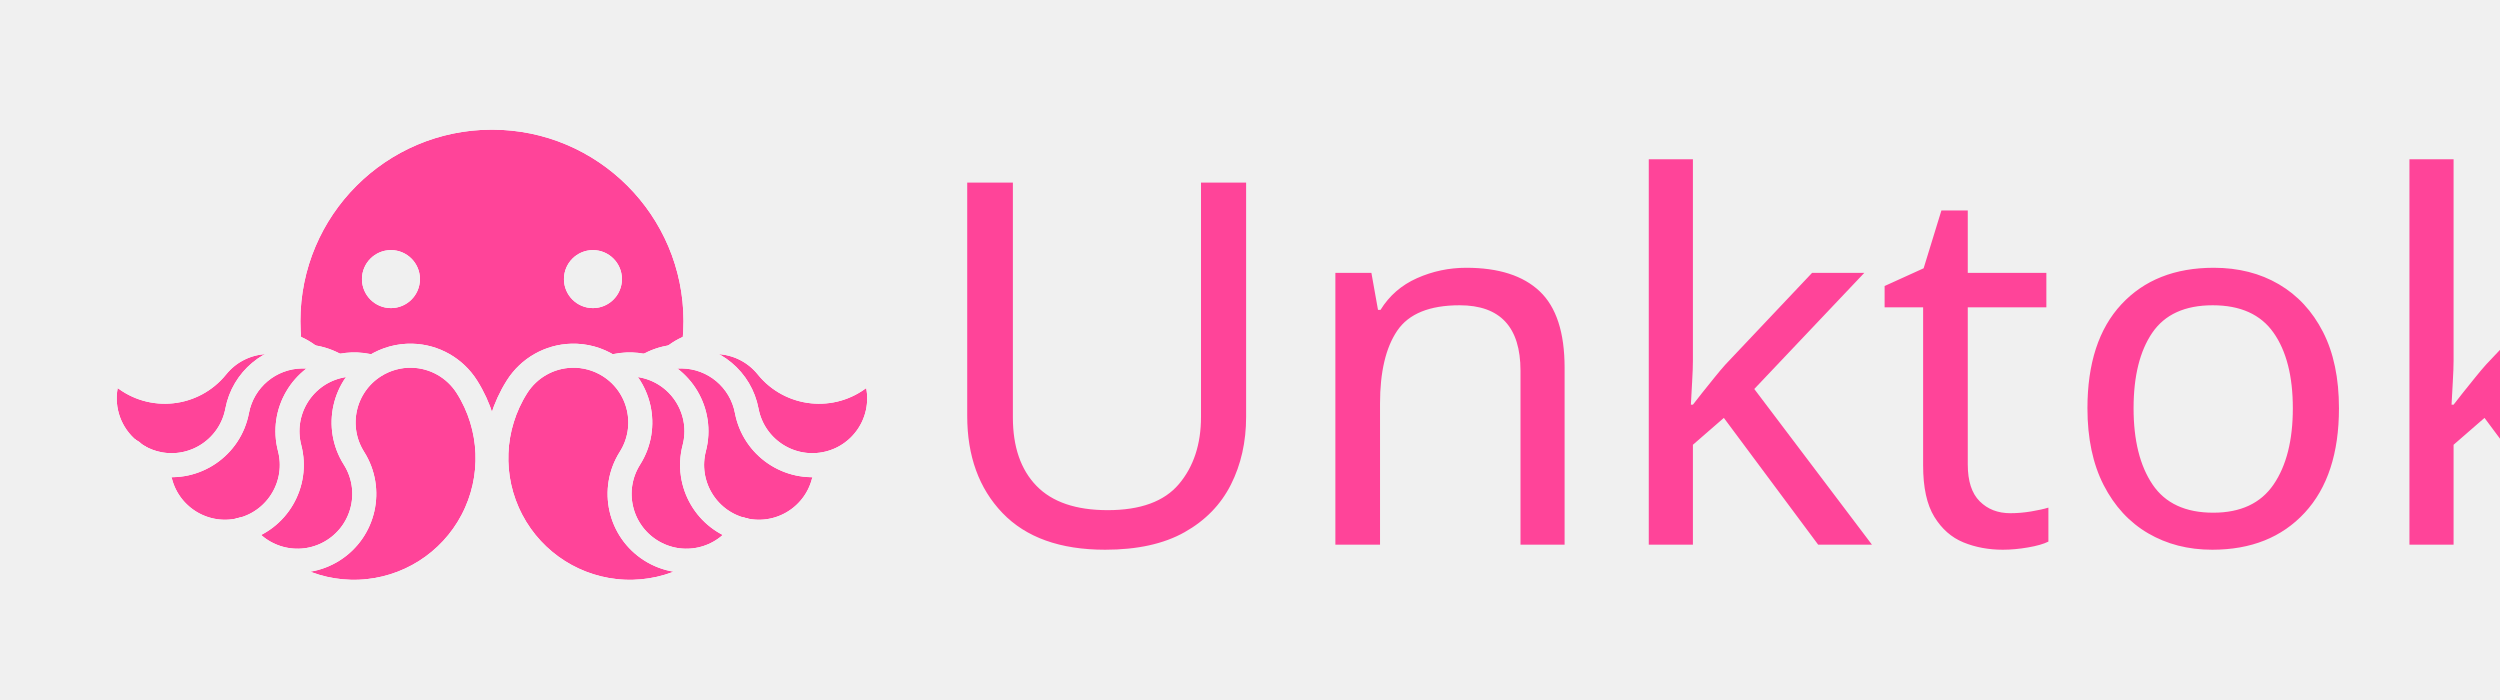
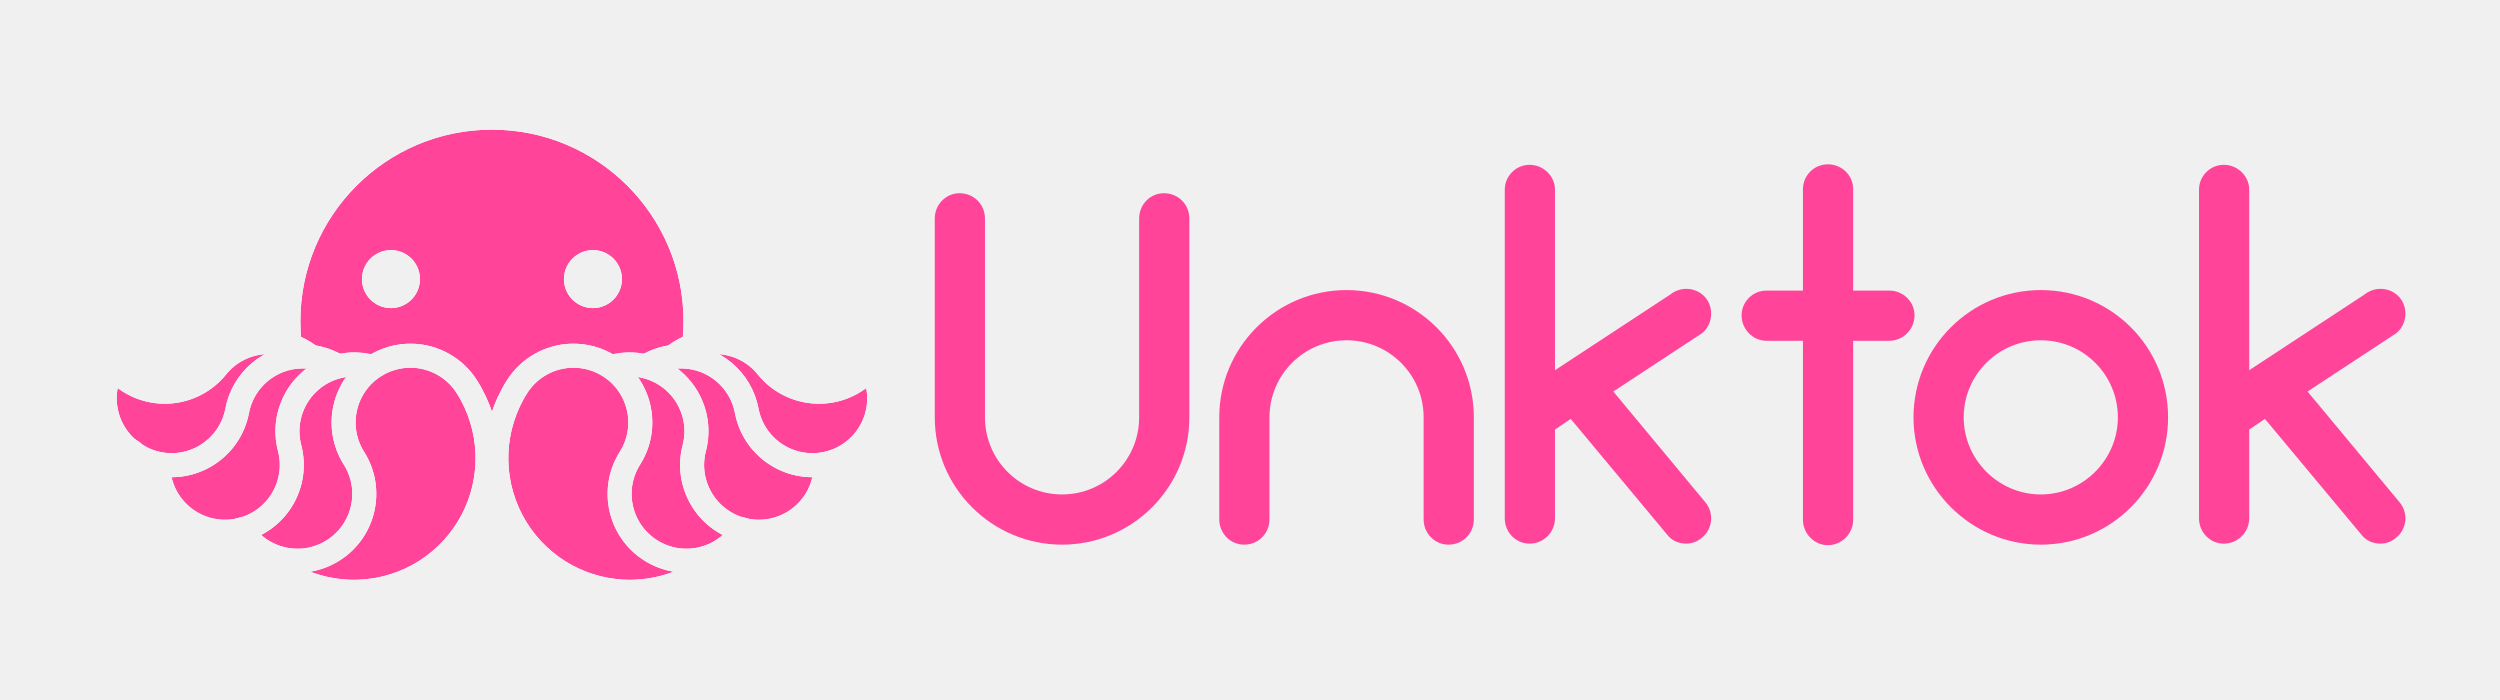
<svg xmlns="http://www.w3.org/2000/svg" id="svg5" version="1.1" viewBox="0 0 1000 280" height="280mm" width="1000mm">
  <defs id="defs2">
    <clipPath clipPathUnits="userSpaceOnUse" id="clipPath43826">
      <rect style="opacity:1;fill:none;fill-opacity:1;fill-rule:evenodd;stroke:#ffffff;stroke-width:0.521;stroke-linejoin:round;stroke-dasharray:none;stroke-opacity:1;stop-color:#000000" id="rect43828" width="42.213" height="25.122" x="113.736" y="241.984" />
    </clipPath>
    <clipPath clipPathUnits="userSpaceOnUse" id="clipPath43826-1">
      <rect style="opacity:1;fill:none;fill-opacity:1;fill-rule:evenodd;stroke:#ffffff;stroke-width:0.521;stroke-linejoin:round;stroke-dasharray:none;stroke-opacity:1;stop-color:#000000" id="rect43828-9" width="42.213" height="25.122" x="113.736" y="241.984" />
    </clipPath>
    <mask maskUnits="userSpaceOnUse" id="mask28865">
      <g id="g28893" transform="matrix(1.116653,0,0,1.116653,-22.11703,-26.45376)">
        <g id="g28875" transform="matrix(4.475212,0,0,4.475212,-445.0761,-1040.178)" clip-path="url(#clipPath43826-1)" style="fill:#ff4499;fill-opacity:1;stroke:#000000;stroke-width:1.601;stroke-dasharray:none;stroke-opacity:1">
          <circle style="opacity:1;fill:#ffffff;fill-opacity:1;fill-rule:evenodd;stroke:#000000;stroke-width:1.601;stroke-dasharray:none;stroke-opacity:1;stop-color:#000000" id="circle28867" cy="259.537" cx="132.118" r="13.572" />
          <g id="g28873" transform="translate(0.3176193)" style="fill:#000000;fill-opacity:1;stroke:#000000;stroke-opacity:1">
            <circle style="fill:#000000;fill-opacity:1;fill-rule:evenodd;stroke:#000000;stroke-width:0;stroke-dasharray:none;stroke-opacity:1;stop-color:#000000" id="circle28869" cy="256.73" cx="125.067" r="1.933" />
            <circle style="fill:#000000;fill-opacity:1;fill-rule:evenodd;stroke:#000000;stroke-width:0;stroke-dasharray:none;stroke-opacity:1;stop-color:#000000" id="circle28871" cy="256.73" cx="138.534" r="1.933" />
          </g>
        </g>
        <path id="path28877" style="fill:#ffffff;fill-opacity:1;fill-rule:evenodd;stroke:#000000;stroke-width:7.164;stroke-linejoin:round;stroke-dasharray:none;stroke-opacity:1;stop-color:#000000" d="m 33.068,109.891 a 39.868,39.868 0 0 0 -6.175,39.387 39.868,39.868 0 0 0 7.904,12.664 c 0.067,-1.142 0.995,-1.749 3.093,-2.173 0.021,-0.004 0.042,-0.007 0.062,-0.008 0.311,-0.016 0.579,0.313 0.871,0.452 0.749,0.709 1.634,1.273 2.523,1.832 1.106,0.673 2.183,1.379 3.164,2.226 0.843,0.748 1.291,1.721 1.546,2.797 0.241,0.904 0.094,1.76 -0.19,2.627 -0.073,0.222 -0.148,0.405 -0.224,0.557 a 39.868,39.868 0 0 0 12.272,4.068 39.868,39.868 0 0 0 37.198,-14.345 19.934,19.934 0 0 0 -2.99,-28.032 19.934,19.934 0 0 0 -28.031,2.99 19.934,19.934 0 0 1 -28.032,2.99 19.934,19.934 0 0 1 -2.99,-28.031 z m -7.524,22.821 c 0.352,0.004 0.941,0.13 1.917,0.251 1.913,-0.236 2.335,-0.495 2.412,0.192 3.13e-4,2e-5 6.11e-4,-1e-5 8.95e-4,0 v 0.008 c 0.034,0.318 -0.002,0.834 0,1.642 v 0.184 3.394 c 0,4.778 -4.826,4.778 -4.826,0 v -3.394 -0.184 c 0.002,-0.812 -0.035,-1.329 0,-1.646 v -0.004 h 4.63e-4 c 0.038,-0.336 0.158,-0.446 0.495,-0.442 z m 16.426,33.991 c -0.033,5.3e-4 -0.066,0.008 -0.098,0.023 0.031,0.057 0.062,0.114 0.093,0.17 0.415,0.66 0.826,1.332 1.264,1.985 a 39.868,39.868 0 0 0 0.346,0.207 c -0.595,-1.128 -1.159,-2.393 -1.606,-2.386 z" />
        <path id="path28879" style="fill:#ffffff;fill-opacity:1;fill-rule:evenodd;stroke:#000000;stroke-width:7.164;stroke-linejoin:round;stroke-dasharray:none;stroke-opacity:1;stop-color:#000000" d="m 89.564,131.816 a 19.934,19.934 0 0 0 -19.402,16.224 19.934,19.934 0 0 1 -23.295,15.877 19.934,19.934 0 0 1 -6.354,-2.406 c 0.275,0.181 0.554,0.358 0.834,0.535 1.106,0.673 2.183,1.379 3.164,2.226 0.843,0.748 1.291,1.721 1.546,2.797 0.241,0.904 0.094,1.76 -0.19,2.627 -1.259,3.836 -2.974,-3.452 -3.994,-2.968 0.031,0.057 0.062,0.114 0.093,0.17 1.069,1.701 2.111,3.487 3.664,4.8 3.649,3.083 0.528,6.725 -3.141,3.664 -1.938,-1.617 -3.279,-3.782 -4.608,-5.894 -1.055,-1.83 -1.929,-3.762 -2.715,-5.721 -0.887,-2.389 -0.28,-3.37 2.724,-3.977 0.021,-0.004 0.042,-0.007 0.062,-0.008 0.005,-2.4e-4 0.009,8e-5 0.014,0 a 19.934,19.934 0 0 1 -6.976,-19.14 39.868,39.868 0 0 0 13.161,37.633 39.868,39.868 0 0 0 19.012,9.012 c 0.093,-1.239 1.107,-2.219 2.452,-2.231 0.35,-0.003 0.723,0.06 1.108,0.201 0.314,0.03 0.753,0.141 1.104,0.23 0.839,0.241 1.626,0.611 2.409,0.99 0.652,0.355 1.181,0.844 1.639,1.399 a 39.868,39.868 0 0 0 11.447,-2.182 39.868,39.868 0 0 0 26.011,-30.214 19.934,19.934 0 0 0 -15.877,-23.295 19.934,19.934 0 0 0 -3.892,-0.347 z m -48.186,36.178 c -1.3e-4,0.002 -3.37e-4,0.004 -4.62e-4,0.006 0.005,0.01 0.005,0.005 4.62e-4,-0.006 z" />
        <path id="path28881" style="fill:#ffffff;fill-opacity:1;fill-rule:evenodd;stroke:#000000;stroke-width:7.164;stroke-linejoin:round;stroke-dasharray:none;stroke-opacity:1;stop-color:#000000" d="m 105.893,134.219 a 19.934,19.934 0 0 0 -5.816,0.629 A 19.934,19.934 0 0 0 85.814,159.164 19.934,19.934 0 0 1 71.551,183.481 19.934,19.934 0 0 1 47.234,169.218 39.868,39.868 0 0 0 70.152,195.821 c -0.158,-0.328 -0.295,-0.702 -0.402,-1.125 -0.014,-0.057 -0.029,-0.114 -0.043,-0.17 -0.031,0.002 -0.062,0.003 -0.093,0.005 -2.954,0.215 -4.078,-1.592 -3.369,-3.058 -0.172,-0.119 -0.343,-0.239 -0.512,-0.362 -0.827,-0.64 -1.601,-1.379 -2.186,-2.25 -1.063,-1.876 0.176,-3.809 2.068,-3.825 0.35,-0.003 0.723,0.06 1.108,0.201 0.314,0.03 0.753,0.141 1.104,0.23 0.839,0.241 1.626,0.611 2.409,0.99 1.226,0.668 2.018,1.805 2.717,2.976 0.098,0.177 0.191,0.356 0.28,0.538 0.147,0.069 0.25,0.118 0.354,0.168 0.173,0.038 0.347,0.077 0.52,0.117 1.093,0.299 2.22,0.468 3.285,0.862 -0.115,1.522 0.104,3.107 -0.346,4.565 -0.11,0.357 -0.736,0.158 -1.11,0.15 -0.461,-0.01 -0.925,-0.081 -1.384,-0.193 -0.121,0.659 -0.406,1.167 -0.783,1.505 a 39.868,39.868 0 0 0 1.461,0.458 39.868,39.868 0 0 0 38.58,-10.053 39.868,39.868 0 0 0 10.583,-38.438 19.934,19.934 0 0 0 -18.501,-14.892 z" />
        <path id="path28883" style="fill:#ffffff;fill-opacity:1;fill-rule:evenodd;stroke:#000000;stroke-width:7.164;stroke-linejoin:round;stroke-dasharray:none;stroke-opacity:1;stop-color:#000000" d="m 122.359,131.603 a 19.934,19.934 0 0 0 -11.156,3.078 19.934,19.934 0 0 0 -6.197,27.502 19.934,19.934 0 0 1 -6.197,27.501 19.934,19.934 0 0 1 -27.501,-6.197 39.868,39.868 0 0 0 35.299,18.532 39.868,39.868 0 0 0 33.698,-21.304 39.868,39.868 0 0 0 -1.601,-39.836 19.934,19.934 0 0 0 -16.345,-9.276 z" />
        <path id="path28885" style="fill:#ffffff;fill-opacity:1;fill-rule:evenodd;stroke:#000000;stroke-width:7.164;stroke-linejoin:round;stroke-dasharray:none;stroke-opacity:1;stop-color:#000000" d="m 259.294,109.891 a 19.934,19.934 0 0 1 -2.99,28.031 19.934,19.934 0 0 1 -28.032,-2.99 19.934,19.934 0 0 0 -28.031,-2.99 19.934,19.934 0 0 0 -2.99,28.032 39.868,39.868 0 0 0 37.198,14.345 39.868,39.868 0 0 0 12.431,-4.149 c 0.055,-0.797 0.298,-1.584 0.657,-2.356 0.63,-1.186 1.596,-2.014 2.74,-2.644 0.304,-0.457 0.59,-0.925 0.932,-1.357 0.162,-0.271 0.396,-0.496 0.612,-0.724 0.975,-1.03 1.982,-1.443 2.825,-1.429 0.927,0.015 1.655,0.548 1.927,1.345 a 39.868,39.868 0 0 0 8.9,-13.728 39.868,39.868 0 0 0 -6.175,-39.387 z m 4.666,21.914 c 1.226,0.004 2.428,1.241 2.344,3.666 -0.036,1.04 -0.047,2.092 -0.287,3.109 -0.859,0.599 -1.553,1.581 -2.578,1.796 -1.601,0.335 -2.43,-1.93 -2.4,-3.039 v -1.516 c 0,-1.669 0.589,-2.755 1.355,-3.258 0.448,-0.509 1.009,-0.761 1.565,-0.759 z" />
        <path id="path28887" style="fill:#ffffff;fill-opacity:1;fill-rule:evenodd;stroke:#000000;stroke-width:7.164;stroke-linejoin:round;stroke-dasharray:none;stroke-opacity:1;stop-color:#000000" d="m 202.798,131.816 a 19.934,19.934 0 0 0 -3.892,0.347 19.934,19.934 0 0 0 -15.877,23.295 39.868,39.868 0 0 0 26.011,30.214 39.868,39.868 0 0 0 9.575,2.049 c 0.365,-0.337 0.784,-0.611 1.115,-0.806 1.253,-0.633 2.556,-1.226 3.949,-1.465 0.863,-0.148 1.6,-0.109 2.199,0.058 0.446,-0.11 0.923,-0.194 1.381,-0.188 0.617,0.008 1.201,0.177 1.636,0.658 0.31,0.342 0.471,0.782 0.626,1.226 a 39.868,39.868 0 0 0 18.689,-8.951 39.868,39.868 0 0 0 13.161,-37.633 19.934,19.934 0 0 1 -15.877,23.295 19.934,19.934 0 0 1 -23.295,-15.877 19.934,19.934 0 0 0 -19.402,-16.224 z m 51.765,29.845 c 0.027,-3.9e-4 0.053,-4.4e-4 0.08,0 1.899,0.032 2.966,2.232 0.976,4.443 0.05,0.14 0.101,0.292 0.154,0.46 0.291,0.929 -0.53,2.042 -0.974,2.799 -0.635,1.053 -1.345,2.052 -2.136,2.993 -0.679,0.91 -1.449,1.717 -2.392,2.349 -2.08,0.537 -1.746,0.841 -3.812,-1.84 -0.274,-0.356 0.085,-1.482 0.409,-2.312 -0.008,-0.927 0.253,-1.842 0.669,-2.737 0.63,-1.186 1.596,-2.014 2.74,-2.644 0.304,-0.457 0.59,-0.925 0.932,-1.357 0.162,-0.271 0.396,-0.496 0.612,-0.724 0.945,-0.998 1.919,-1.417 2.745,-1.429 z" />
        <path id="path28889" style="fill:#ffffff;fill-opacity:1;fill-rule:evenodd;stroke:#000000;stroke-width:7.164;stroke-linejoin:round;stroke-dasharray:none;stroke-opacity:1;stop-color:#000000" d="m 186.469,134.219 a 19.934,19.934 0 0 0 -18.501,14.892 39.868,39.868 0 0 0 10.583,38.438 39.868,39.868 0 0 0 38.579,10.053 39.868,39.868 0 0 0 27.996,-28.384 19.934,19.934 0 0 1 -24.316,14.263 19.934,19.934 0 0 1 -14.263,-24.316 19.934,19.934 0 0 0 -14.263,-24.316 19.934,19.934 0 0 0 -5.816,-0.629 z m 40.791,51.102 c 0.617,0.008 1.201,0.177 1.636,0.658 0.485,0.536 0.607,1.312 0.91,1.969 -0.115,0.448 -0.174,0.913 -0.345,1.343 -0.375,0.946 -1.485,1.682 -2.304,2.163 -0.951,0.523 -1.97,0.912 -2.984,1.296 -0.547,0.325 -1.341,0.254 -1.856,0.567 -0.108,0.056 -0.222,0.101 -0.336,0.144 -0.133,0.596 -0.425,1.111 -0.771,1.626 -0.408,0.652 -1.139,0.879 -1.882,0.787 -0.116,0.369 -0.389,0.368 -0.944,-0.289 -1.141,-0.57 -1.957,-1.873 -1.078,-3.449 -0.006,0.049 -0.013,0.088 -0.019,0.134 0.017,-0.078 0.036,-0.169 0.057,-0.283 0.156,-0.625 0.398,-1.208 0.783,-1.689 -0.091,-0.136 -0.171,-0.28 -0.234,-0.432 -0.558,-1.34 0.951,-2.428 1.838,-2.949 1.253,-0.633 2.556,-1.226 3.949,-1.465 0.863,-0.148 1.6,-0.109 2.199,0.058 0.446,-0.11 0.923,-0.194 1.381,-0.188 z m -8.876,10.263 c 0.3,0.15 0.623,0.249 0.944,0.289 0.226,-0.719 -0.142,-2.836 -0.178,-4.227 -0.346,-0.305 -0.76,-0.379 -1.276,-0.003 -0.151,0.11 -0.268,0.261 -0.402,0.391 -0.106,0.176 -0.174,0.329 -0.214,0.43 -0.296,1.933 -0.475,1.058 0.946,2.897 0.064,0.082 0.123,0.155 0.18,0.223 z m 8.991,-5.446 c -0.028,0.002 -0.137,0.014 -0.181,0.02 -0.039,0.005 -0.073,0.01 -0.104,0.015 0.091,-0.008 0.184,-0.019 0.279,-0.033 0.015,-0.002 0.015,-0.003 0.005,-0.002 z" />
        <path id="path28891" style="fill:#ffffff;fill-opacity:1;fill-rule:evenodd;stroke:#000000;stroke-width:7.164;stroke-linejoin:round;stroke-dasharray:none;stroke-opacity:1;stop-color:#000000" d="m 170.003,131.603 a 19.934,19.934 0 0 0 -16.345,9.276 39.868,39.868 0 0 0 -1.601,39.836 39.868,39.868 0 0 0 33.698,21.304 39.868,39.868 0 0 0 35.299,-18.532 19.934,19.934 0 0 1 -27.501,6.197 19.934,19.934 0 0 1 -6.197,-27.501 19.934,19.934 0 0 0 -6.197,-27.502 19.934,19.934 0 0 0 -11.156,-3.078 z" />
      </g>
    </mask>
  </defs>
  <g id="layer1">
-     <g id="g25752" transform="matrix(1.200578,0,0,1.200578,27.35812,-2.385582)" mask="url(#mask28865)">
-       <g id="g40705-1" transform="matrix(4.99726,0,0,4.99726,-519.1127,-1187.972)" clip-path="url(#clipPath43826-1)" style="fill:#ff4499;fill-opacity:1;stroke:#ffffff;stroke-width:1.601;stroke-dasharray:none;stroke-opacity:1">
-         <circle style="opacity:1;fill:#ff4499;fill-opacity:1;fill-rule:evenodd;stroke:#ffffff;stroke-width:1.601;stroke-dasharray:none;stroke-opacity:1;stop-color:#000000" id="path244-3-7-7" cy="259.537" cx="132.118" r="13.572" />
-         <g id="g25701" transform="translate(0.3176193)">
-           <circle style="fill:#ffffff;fill-opacity:1;fill-rule:evenodd;stroke:#ffffff;stroke-width:0;stroke-dasharray:none;stroke-opacity:1;stop-color:#000000" id="path244-3-2-8-4" cy="256.73" cx="125.067" r="1.933" />
-           <circle style="fill:#ffffff;fill-opacity:1;fill-rule:evenodd;stroke:#ffffff;stroke-width:0;stroke-dasharray:none;stroke-opacity:1;stop-color:#000000" id="path244-3-2-2-2-9" cy="256.73" cx="138.534" r="1.933" />
+     <g id="g528">
+       <g id="g25752" transform="matrix(1.200578,0,0,1.200578,27.35812,-2.385582)" mask="url(#mask28865)">
+         <g id="g40705-1" transform="matrix(4.99726,0,0,4.99726,-519.1127,-1187.972)" clip-path="url(#clipPath43826-1)" style="fill:#ff4499;fill-opacity:1;stroke:#ffffff;stroke-width:1.601;stroke-dasharray:none;stroke-opacity:1">
+           <circle style="opacity:1;fill:#ff4499;fill-opacity:1;fill-rule:evenodd;stroke:#ffffff;stroke-width:1.601;stroke-dasharray:none;stroke-opacity:1;stop-color:#000000" id="path244-3-7-7" cy="259.537" cx="132.118" r="13.572" />
+           <g id="g25701" transform="translate(0.3176193)">
+             <circle style="fill:#ffffff;fill-opacity:1;fill-rule:evenodd;stroke:#ffffff;stroke-width:0;stroke-dasharray:none;stroke-opacity:1;stop-color:#000000" id="path244-3-2-8-4" cy="256.73" cx="125.067" r="1.933" />
+             <circle style="fill:#ffffff;fill-opacity:1;fill-rule:evenodd;stroke:#ffffff;stroke-width:0;stroke-dasharray:none;stroke-opacity:1;stop-color:#000000" id="path244-3-2-2-2-9" cy="256.73" cx="138.534" r="1.933" />
+           </g>
        </g>
+         <path id="path244-9-5-8-6-8-5-96-8-7-98" style="fill:#ff4499;fill-opacity:1;fill-rule:evenodd;stroke:#ffffff;stroke-width:8;stroke-linejoin:round;stroke-dasharray:none;stroke-opacity:1;stop-color:#000000" d="M 14.808,96.257 A 44.518,44.518 0 0 0 7.913,140.238 44.518,44.518 0 0 0 16.738,154.379 c 0.075,-1.275 1.111,-1.953 3.454,-2.427 0.024,-0.005 0.047,-0.008 0.07,-0.009 0.347,-0.018 0.647,0.349 0.973,0.504 0.836,0.791 1.824,1.421 2.817,2.045 1.235,0.752 2.438,1.54 3.533,2.486 0.941,0.835 1.441,1.922 1.726,3.123 0.269,1.009 0.105,1.965 -0.212,2.934 -0.081,0.248 -0.165,0.453 -0.25,0.622 a 44.518,44.518 0 0 0 13.704,4.543 44.518,44.518 0 0 0 41.537,-16.019 22.259,22.259 0 0 0 -3.339,-31.302 22.259,22.259 0 0 0 -31.301,3.339 22.259,22.259 0 0 1 -31.302,3.339 22.259,22.259 0 0 1 -3.339,-31.301 z M 6.406,121.74 c 0.393,0.004 1.051,0.145 2.141,0.28 2.137,-0.264 2.607,-0.553 2.693,0.214 3.5e-4,2e-5 6.83e-4,-1e-5 10e-4,0 v 0.009 c 0.038,0.355 -0.003,0.931 0,1.833 v 0.205 3.79 c 0,5.335 -5.389,5.335 -5.389,0 v -3.79 -0.205 c 0.003,-0.907 -0.039,-1.484 0,-1.838 v -0.004 h 5.17e-4 c 0.042,-0.375 0.176,-0.498 0.553,-0.494 z M 24.748,159.696 c -0.037,5.9e-4 -0.073,0.009 -0.109,0.026 0.035,0.063 0.069,0.127 0.104,0.19 0.463,0.737 0.922,1.487 1.411,2.216 a 44.518,44.518 0 0 0 0.387,0.232 c -0.664,-1.26 -1.294,-2.672 -1.793,-2.664 z" />
+         <path id="path244-9-5-8-6-8-1-8-3-0" style="fill:#ff4499;fill-opacity:1;fill-rule:evenodd;stroke:#ffffff;stroke-width:8;stroke-linejoin:round;stroke-dasharray:none;stroke-opacity:1;stop-color:#000000" d="m 77.894,120.739 a 22.259,22.259 0 0 0 -21.666,18.116 22.259,22.259 0 0 1 -26.012,17.729 22.259,22.259 0 0 1 -7.096,-2.687 c 0.307,0.203 0.619,0.4 0.932,0.597 1.235,0.752 2.438,1.54 3.533,2.486 0.941,0.835 1.441,1.922 1.726,3.123 0.269,1.009 0.105,1.965 -0.212,2.934 -1.405,4.283 -3.321,-3.855 -4.46,-3.314 0.035,0.063 0.069,0.127 0.104,0.19 1.194,1.899 2.357,3.894 4.092,5.359 4.075,3.443 0.589,7.509 -3.507,4.092 -2.165,-1.806 -3.662,-4.223 -5.146,-6.581 -1.178,-2.043 -2.154,-4.201 -3.031,-6.389 -0.991,-2.668 -0.313,-3.763 3.042,-4.441 0.024,-0.005 0.047,-0.008 0.07,-0.009 0.005,-2.7e-4 0.01,9e-5 0.015,0 a 22.259,22.259 0 0 1 -7.79,-21.372 44.518,44.518 0 0 0 14.696,42.023 44.518,44.518 0 0 0 21.23,10.063 c 0.104,-1.384 1.237,-2.478 2.738,-2.491 0.391,-0.003 0.808,0.067 1.237,0.224 0.35,0.034 0.841,0.158 1.233,0.257 0.937,0.269 1.816,0.682 2.69,1.105 0.728,0.397 1.319,0.942 1.83,1.562 A 44.518,44.518 0 0 0 70.925,180.878 44.518,44.518 0 0 0 99.97,147.139 22.259,22.259 0 0 0 82.241,121.126 22.259,22.259 0 0 0 77.894,120.739 Z m -53.808,40.399 c -1.45e-4,0.002 -3.77e-4,0.005 -5.16e-4,0.007 0.006,0.011 0.006,0.006 5.16e-4,-0.007 z" />
+         <path id="path244-9-5-8-6-6-3-8-3" style="fill:#ff4499;fill-opacity:1;fill-rule:evenodd;stroke:#ffffff;stroke-width:8;stroke-linejoin:round;stroke-dasharray:none;stroke-opacity:1;stop-color:#000000" d="m 96.128,123.422 a 22.259,22.259 0 0 0 -6.494,0.702 22.259,22.259 0 0 0 -15.927,27.153 22.259,22.259 0 0 1 -15.927,27.153 22.259,22.259 0 0 1 -27.153,-15.927 44.518,44.518 0 0 0 25.591,29.707 c -0.177,-0.366 -0.329,-0.784 -0.449,-1.256 -0.016,-0.063 -0.032,-0.127 -0.048,-0.19 -0.035,0.002 -0.069,0.003 -0.104,0.006 -3.299,0.24 -4.554,-1.777 -3.763,-3.415 -0.192,-0.133 -0.383,-0.267 -0.572,-0.405 -0.924,-0.715 -1.788,-1.54 -2.441,-2.513 -1.187,-2.095 0.196,-4.253 2.309,-4.272 0.391,-0.003 0.808,0.067 1.237,0.224 0.35,0.034 0.841,0.158 1.233,0.257 0.937,0.269 1.816,0.682 2.69,1.105 1.369,0.746 2.254,2.016 3.034,3.323 0.11,0.198 0.214,0.398 0.312,0.6 0.164,0.077 0.279,0.132 0.396,0.188 0.194,0.043 0.387,0.086 0.58,0.131 1.22,0.334 2.479,0.523 3.668,0.962 -0.129,1.699 0.117,3.469 -0.386,5.097 -0.123,0.398 -0.822,0.177 -1.239,0.168 -0.515,-0.011 -1.032,-0.091 -1.546,-0.215 -0.135,0.736 -0.453,1.303 -0.874,1.681 a 44.518,44.518 0 0 0 1.631,0.511 44.518,44.518 0 0 0 43.08,-11.226 44.518,44.518 0 0 0 11.818,-42.921 22.259,22.259 0 0 0 -20.659,-16.629 z" />
+         <path id="path244-9-5-8-8-1-9-6" style="fill:#ff4499;fill-opacity:1;fill-rule:evenodd;stroke:#ffffff;stroke-width:8;stroke-linejoin:round;stroke-dasharray:none;stroke-opacity:1;stop-color:#000000" d="m 114.515,120.501 a 22.259,22.259 0 0 0 -12.458,3.438 22.259,22.259 0 0 0 -6.92,30.71 22.259,22.259 0 0 1 -6.92,30.709 22.259,22.259 0 0 1 -30.709,-6.92 44.518,44.518 0 0 0 39.417,20.693 44.518,44.518 0 0 0 37.629,-23.789 44.518,44.518 0 0 0 -1.787,-44.483 22.259,22.259 0 0 0 -18.252,-10.358 z" />
+         <path id="path244-9-5-8-6-8-5-96-8-7-9-5" style="fill:#ff4499;fill-opacity:1;fill-rule:evenodd;stroke:#ffffff;stroke-width:8;stroke-linejoin:round;stroke-dasharray:none;stroke-opacity:1;stop-color:#000000" d="m 267.424,96.257 a 22.259,22.259 0 0 1 -3.339,31.301 22.259,22.259 0 0 1 -31.302,-3.339 22.259,22.259 0 0 0 -31.301,-3.339 22.259,22.259 0 0 0 -3.339,31.302 44.518,44.518 0 0 0 41.537,16.019 44.518,44.518 0 0 0 13.881,-4.633 c 0.061,-0.89 0.333,-1.769 0.733,-2.631 0.703,-1.324 1.782,-2.249 3.059,-2.952 0.339,-0.51 0.659,-1.033 1.04,-1.516 0.181,-0.302 0.442,-0.554 0.683,-0.808 1.089,-1.15 2.213,-1.611 3.154,-1.596 1.035,0.017 1.848,0.611 2.151,1.502 a 44.518,44.518 0 0 0 9.938,-15.329 44.518,44.518 0 0 0 -6.896,-43.981 z m 5.211,24.47 c 1.369,0.005 2.712,1.386 2.617,4.093 -0.04,1.161 -0.053,2.336 -0.32,3.472 -0.96,0.669 -1.734,1.766 -2.878,2.006 -1.788,0.374 -2.714,-2.155 -2.679,-3.393 v -1.693 c 0,-1.864 0.658,-3.076 1.514,-3.638 0.5,-0.569 1.126,-0.85 1.747,-0.847 z" />
+         <path id="path244-9-5-8-6-8-1-8-3-6-4" style="fill:#ff4499;fill-opacity:1;fill-rule:evenodd;stroke:#ffffff;stroke-width:8;stroke-linejoin:round;stroke-dasharray:none;stroke-opacity:1;stop-color:#000000" d="m 204.338,120.739 a 22.259,22.259 0 0 0 -4.346,0.388 22.259,22.259 0 0 0 -17.729,26.013 44.518,44.518 0 0 0 29.045,33.739 44.518,44.518 0 0 0 10.692,2.288 c 0.408,-0.376 0.875,-0.682 1.245,-0.9 1.399,-0.707 2.854,-1.369 4.41,-1.636 0.964,-0.165 1.786,-0.121 2.455,0.065 0.499,-0.123 1.03,-0.216 1.543,-0.21 0.689,0.009 1.341,0.197 1.827,0.734 0.346,0.382 0.526,0.873 0.699,1.369 a 44.518,44.518 0 0 0 20.869,-9.995 44.518,44.518 0 0 0 14.696,-42.023 22.259,22.259 0 0 1 -17.729,26.012 22.259,22.259 0 0 1 -26.012,-17.729 22.259,22.259 0 0 0 -21.666,-18.116 z m 57.804,33.326 c 0.03,-4.4e-4 0.059,-4.9e-4 0.089,0 2.12,0.035 3.312,2.493 1.089,4.961 0.056,0.156 0.113,0.326 0.172,0.514 0.325,1.037 -0.591,2.281 -1.088,3.125 -0.709,1.176 -1.502,2.291 -2.385,3.342 -0.759,1.016 -1.618,1.918 -2.671,2.623 -2.323,0.599 -1.95,0.939 -4.257,-2.055 -0.306,-0.397 0.094,-1.655 0.456,-2.582 -0.009,-1.036 0.283,-2.057 0.747,-3.056 0.703,-1.324 1.782,-2.249 3.059,-2.952 0.339,-0.51 0.659,-1.033 1.04,-1.516 0.181,-0.302 0.442,-0.554 0.683,-0.808 1.055,-1.114 2.143,-1.582 3.065,-1.596 z" />
+         <path id="path244-9-5-8-6-6-3-8-7-2" style="fill:#ff4499;fill-opacity:1;fill-rule:evenodd;stroke:#ffffff;stroke-width:8;stroke-linejoin:round;stroke-dasharray:none;stroke-opacity:1;stop-color:#000000" d="m 186.104,123.422 a 22.259,22.259 0 0 0 -20.659,16.629 44.518,44.518 0 0 0 11.818,42.921 44.518,44.518 0 0 0 43.08,11.226 44.518,44.518 0 0 0 31.262,-31.695 22.259,22.259 0 0 1 -27.153,15.927 22.259,22.259 0 0 1 -15.927,-27.153 22.259,22.259 0 0 0 -15.927,-27.153 22.259,22.259 0 0 0 -6.494,-0.702 z m 45.549,57.063 c 0.689,0.009 1.341,0.197 1.827,0.734 0.542,0.598 0.677,1.466 1.016,2.198 -0.128,0.5 -0.195,1.019 -0.385,1.499 -0.419,1.056 -1.658,1.878 -2.573,2.415 -1.062,0.584 -2.2,1.018 -3.332,1.447 -0.611,0.363 -1.498,0.284 -2.072,0.634 -0.121,0.062 -0.248,0.113 -0.375,0.161 -0.149,0.666 -0.475,1.24 -0.861,1.815 -0.455,0.728 -1.271,0.981 -2.102,0.878 -0.129,0.412 -0.435,0.411 -1.054,-0.322 -1.274,-0.636 -2.185,-2.092 -1.204,-3.851 -0.007,0.055 -0.014,0.098 -0.022,0.149 0.019,-0.087 0.04,-0.189 0.064,-0.316 0.174,-0.697 0.445,-1.349 0.874,-1.886 -0.102,-0.152 -0.19,-0.312 -0.261,-0.483 -0.624,-1.496 1.062,-2.711 2.052,-3.293 1.399,-0.707 2.854,-1.369 4.41,-1.636 0.964,-0.165 1.786,-0.121 2.455,0.065 0.499,-0.123 1.03,-0.216 1.543,-0.21 z m -9.911,11.46 c 0.335,0.167 0.696,0.278 1.054,0.322 0.252,-0.803 -0.159,-3.166 -0.199,-4.72 -0.386,-0.341 -0.849,-0.424 -1.425,-0.003 -0.169,0.123 -0.299,0.291 -0.449,0.437 -0.119,0.196 -0.194,0.367 -0.239,0.48 -0.331,2.158 -0.53,1.181 1.056,3.235 0.071,0.092 0.137,0.173 0.201,0.249 z m 10.04,-6.082 c -0.031,0.002 -0.153,0.015 -0.202,0.022 -0.044,0.006 -0.082,0.011 -0.116,0.017 0.102,-0.009 0.205,-0.022 0.312,-0.037 0.016,-0.002 0.017,-0.003 0.006,-0.002 z" />
+         <path id="path244-9-5-8-8-1-9-0-3" style="fill:#ff4499;fill-opacity:1;fill-rule:evenodd;stroke:#ffffff;stroke-width:8;stroke-linejoin:round;stroke-dasharray:none;stroke-opacity:1;stop-color:#000000" d="m 167.717,120.501 a 22.259,22.259 0 0 0 -18.252,10.358 44.518,44.518 0 0 0 -1.787,44.483 44.518,44.518 0 0 0 37.629,23.789 44.518,44.518 0 0 0 39.417,-20.693 22.259,22.259 0 0 1 -30.709,6.92 22.259,22.259 0 0 1 -6.92,-30.709 22.259,22.259 0 0 0 -6.92,-30.71 22.259,22.259 0 0 0 -12.458,-3.438 z" />
      </g>
-       <path id="path244-9-5-8-6-8-5-96-8-7-98" style="fill:#ff4499;fill-opacity:1;fill-rule:evenodd;stroke:#ffffff;stroke-width:8;stroke-linejoin:round;stroke-dasharray:none;stroke-opacity:1;stop-color:#000000" d="M 14.808,96.257 A 44.518,44.518 0 0 0 7.913,140.238 44.518,44.518 0 0 0 16.738,154.379 c 0.075,-1.275 1.111,-1.953 3.454,-2.427 0.024,-0.005 0.047,-0.008 0.07,-0.009 0.347,-0.018 0.647,0.349 0.973,0.504 0.836,0.791 1.824,1.421 2.817,2.045 1.235,0.752 2.438,1.54 3.533,2.486 0.941,0.835 1.441,1.922 1.726,3.123 0.269,1.009 0.105,1.965 -0.212,2.934 -0.081,0.248 -0.165,0.453 -0.25,0.622 a 44.518,44.518 0 0 0 13.704,4.543 44.518,44.518 0 0 0 41.537,-16.019 22.259,22.259 0 0 0 -3.339,-31.302 22.259,22.259 0 0 0 -31.301,3.339 22.259,22.259 0 0 1 -31.302,3.339 22.259,22.259 0 0 1 -3.339,-31.301 z M 6.406,121.74 c 0.393,0.004 1.051,0.145 2.141,0.28 2.137,-0.264 2.607,-0.553 2.693,0.214 3.5e-4,2e-5 6.83e-4,-1e-5 10e-4,0 v 0.009 c 0.038,0.355 -0.003,0.931 0,1.833 v 0.205 3.79 c 0,5.335 -5.389,5.335 -5.389,0 v -3.79 -0.205 c 0.003,-0.907 -0.039,-1.484 0,-1.838 v -0.004 h 5.17e-4 c 0.042,-0.375 0.176,-0.498 0.553,-0.494 z M 24.748,159.696 c -0.037,5.9e-4 -0.073,0.009 -0.109,0.026 0.035,0.063 0.069,0.127 0.104,0.19 0.463,0.737 0.922,1.487 1.411,2.216 a 44.518,44.518 0 0 0 0.387,0.232 c -0.664,-1.26 -1.294,-2.672 -1.793,-2.664 z" />
-       <path id="path244-9-5-8-6-8-1-8-3-0" style="fill:#ff4499;fill-opacity:1;fill-rule:evenodd;stroke:#ffffff;stroke-width:8;stroke-linejoin:round;stroke-dasharray:none;stroke-opacity:1;stop-color:#000000" d="m 77.894,120.739 a 22.259,22.259 0 0 0 -21.666,18.116 22.259,22.259 0 0 1 -26.012,17.729 22.259,22.259 0 0 1 -7.096,-2.687 c 0.307,0.203 0.619,0.4 0.932,0.597 1.235,0.752 2.438,1.54 3.533,2.486 0.941,0.835 1.441,1.922 1.726,3.123 0.269,1.009 0.105,1.965 -0.212,2.934 -1.405,4.283 -3.321,-3.855 -4.46,-3.314 0.035,0.063 0.069,0.127 0.104,0.19 1.194,1.899 2.357,3.894 4.092,5.359 4.075,3.443 0.589,7.509 -3.507,4.092 -2.165,-1.806 -3.662,-4.223 -5.146,-6.581 -1.178,-2.043 -2.154,-4.201 -3.031,-6.389 -0.991,-2.668 -0.313,-3.763 3.042,-4.441 0.024,-0.005 0.047,-0.008 0.07,-0.009 0.005,-2.7e-4 0.01,9e-5 0.015,0 a 22.259,22.259 0 0 1 -7.79,-21.372 44.518,44.518 0 0 0 14.696,42.023 44.518,44.518 0 0 0 21.23,10.063 c 0.104,-1.384 1.237,-2.478 2.738,-2.491 0.391,-0.003 0.808,0.067 1.237,0.224 0.35,0.034 0.841,0.158 1.233,0.257 0.937,0.269 1.816,0.682 2.69,1.105 0.728,0.397 1.319,0.942 1.83,1.562 A 44.518,44.518 0 0 0 70.925,180.878 44.518,44.518 0 0 0 99.97,147.139 22.259,22.259 0 0 0 82.241,121.126 22.259,22.259 0 0 0 77.894,120.739 Z m -53.808,40.399 c -1.45e-4,0.002 -3.77e-4,0.005 -5.16e-4,0.007 0.006,0.011 0.006,0.006 5.16e-4,-0.007 z" />
-       <path id="path244-9-5-8-6-6-3-8-3" style="fill:#ff4499;fill-opacity:1;fill-rule:evenodd;stroke:#ffffff;stroke-width:8;stroke-linejoin:round;stroke-dasharray:none;stroke-opacity:1;stop-color:#000000" d="m 96.128,123.422 a 22.259,22.259 0 0 0 -6.494,0.702 22.259,22.259 0 0 0 -15.927,27.153 22.259,22.259 0 0 1 -15.927,27.153 22.259,22.259 0 0 1 -27.153,-15.927 44.518,44.518 0 0 0 25.591,29.707 c -0.177,-0.366 -0.329,-0.784 -0.449,-1.256 -0.016,-0.063 -0.032,-0.127 -0.048,-0.19 -0.035,0.002 -0.069,0.003 -0.104,0.006 -3.299,0.24 -4.554,-1.777 -3.763,-3.415 -0.192,-0.133 -0.383,-0.267 -0.572,-0.405 -0.924,-0.715 -1.788,-1.54 -2.441,-2.513 -1.187,-2.095 0.196,-4.253 2.309,-4.272 0.391,-0.003 0.808,0.067 1.237,0.224 0.35,0.034 0.841,0.158 1.233,0.257 0.937,0.269 1.816,0.682 2.69,1.105 1.369,0.746 2.254,2.016 3.034,3.323 0.11,0.198 0.214,0.398 0.312,0.6 0.164,0.077 0.279,0.132 0.396,0.188 0.194,0.043 0.387,0.086 0.58,0.131 1.22,0.334 2.479,0.523 3.668,0.962 -0.129,1.699 0.117,3.469 -0.386,5.097 -0.123,0.398 -0.822,0.177 -1.239,0.168 -0.515,-0.011 -1.032,-0.091 -1.546,-0.215 -0.135,0.736 -0.453,1.303 -0.874,1.681 a 44.518,44.518 0 0 0 1.631,0.511 44.518,44.518 0 0 0 43.08,-11.226 44.518,44.518 0 0 0 11.818,-42.921 22.259,22.259 0 0 0 -20.659,-16.629 z" />
-       <path id="path244-9-5-8-8-1-9-6" style="fill:#ff4499;fill-opacity:1;fill-rule:evenodd;stroke:#ffffff;stroke-width:8;stroke-linejoin:round;stroke-dasharray:none;stroke-opacity:1;stop-color:#000000" d="m 114.515,120.501 a 22.259,22.259 0 0 0 -12.458,3.438 22.259,22.259 0 0 0 -6.92,30.71 22.259,22.259 0 0 1 -6.92,30.709 22.259,22.259 0 0 1 -30.709,-6.92 44.518,44.518 0 0 0 39.417,20.693 44.518,44.518 0 0 0 37.629,-23.789 44.518,44.518 0 0 0 -1.787,-44.483 22.259,22.259 0 0 0 -18.252,-10.358 z" />
-       <path id="path244-9-5-8-6-8-5-96-8-7-9-5" style="fill:#ff4499;fill-opacity:1;fill-rule:evenodd;stroke:#ffffff;stroke-width:8;stroke-linejoin:round;stroke-dasharray:none;stroke-opacity:1;stop-color:#000000" d="m 267.424,96.257 a 22.259,22.259 0 0 1 -3.339,31.301 22.259,22.259 0 0 1 -31.302,-3.339 22.259,22.259 0 0 0 -31.301,-3.339 22.259,22.259 0 0 0 -3.339,31.302 44.518,44.518 0 0 0 41.537,16.019 44.518,44.518 0 0 0 13.881,-4.633 c 0.061,-0.89 0.333,-1.769 0.733,-2.631 0.703,-1.324 1.782,-2.249 3.059,-2.952 0.339,-0.51 0.659,-1.033 1.04,-1.516 0.181,-0.302 0.442,-0.554 0.683,-0.808 1.089,-1.15 2.213,-1.611 3.154,-1.596 1.035,0.017 1.848,0.611 2.151,1.502 a 44.518,44.518 0 0 0 9.938,-15.329 44.518,44.518 0 0 0 -6.896,-43.981 z m 5.211,24.47 c 1.369,0.005 2.712,1.386 2.617,4.093 -0.04,1.161 -0.053,2.336 -0.32,3.472 -0.96,0.669 -1.734,1.766 -2.878,2.006 -1.788,0.374 -2.714,-2.155 -2.679,-3.393 v -1.693 c 0,-1.864 0.658,-3.076 1.514,-3.638 0.5,-0.569 1.126,-0.85 1.747,-0.847 z" />
-       <path id="path244-9-5-8-6-8-1-8-3-6-4" style="fill:#ff4499;fill-opacity:1;fill-rule:evenodd;stroke:#ffffff;stroke-width:8;stroke-linejoin:round;stroke-dasharray:none;stroke-opacity:1;stop-color:#000000" d="m 204.338,120.739 a 22.259,22.259 0 0 0 -4.346,0.388 22.259,22.259 0 0 0 -17.729,26.013 44.518,44.518 0 0 0 29.045,33.739 44.518,44.518 0 0 0 10.692,2.288 c 0.408,-0.376 0.875,-0.682 1.245,-0.9 1.399,-0.707 2.854,-1.369 4.41,-1.636 0.964,-0.165 1.786,-0.121 2.455,0.065 0.499,-0.123 1.03,-0.216 1.543,-0.21 0.689,0.009 1.341,0.197 1.827,0.734 0.346,0.382 0.526,0.873 0.699,1.369 a 44.518,44.518 0 0 0 20.869,-9.995 44.518,44.518 0 0 0 14.696,-42.023 22.259,22.259 0 0 1 -17.729,26.012 22.259,22.259 0 0 1 -26.012,-17.729 22.259,22.259 0 0 0 -21.666,-18.116 z m 57.804,33.326 c 0.03,-4.4e-4 0.059,-4.9e-4 0.089,0 2.12,0.035 3.312,2.493 1.089,4.961 0.056,0.156 0.113,0.326 0.172,0.514 0.325,1.037 -0.591,2.281 -1.088,3.125 -0.709,1.176 -1.502,2.291 -2.385,3.342 -0.759,1.016 -1.618,1.918 -2.671,2.623 -2.323,0.599 -1.95,0.939 -4.257,-2.055 -0.306,-0.397 0.094,-1.655 0.456,-2.582 -0.009,-1.036 0.283,-2.057 0.747,-3.056 0.703,-1.324 1.782,-2.249 3.059,-2.952 0.339,-0.51 0.659,-1.033 1.04,-1.516 0.181,-0.302 0.442,-0.554 0.683,-0.808 1.055,-1.114 2.143,-1.582 3.065,-1.596 z" />
-       <path id="path244-9-5-8-6-6-3-8-7-2" style="fill:#ff4499;fill-opacity:1;fill-rule:evenodd;stroke:#ffffff;stroke-width:8;stroke-linejoin:round;stroke-dasharray:none;stroke-opacity:1;stop-color:#000000" d="m 186.104,123.422 a 22.259,22.259 0 0 0 -20.659,16.629 44.518,44.518 0 0 0 11.818,42.921 44.518,44.518 0 0 0 43.08,11.226 44.518,44.518 0 0 0 31.262,-31.695 22.259,22.259 0 0 1 -27.153,15.927 22.259,22.259 0 0 1 -15.927,-27.153 22.259,22.259 0 0 0 -15.927,-27.153 22.259,22.259 0 0 0 -6.494,-0.702 z m 45.549,57.063 c 0.689,0.009 1.341,0.197 1.827,0.734 0.542,0.598 0.677,1.466 1.016,2.198 -0.128,0.5 -0.195,1.019 -0.385,1.499 -0.419,1.056 -1.658,1.878 -2.573,2.415 -1.062,0.584 -2.2,1.018 -3.332,1.447 -0.611,0.363 -1.498,0.284 -2.072,0.634 -0.121,0.062 -0.248,0.113 -0.375,0.161 -0.149,0.666 -0.475,1.24 -0.861,1.815 -0.455,0.728 -1.271,0.981 -2.102,0.878 -0.129,0.412 -0.435,0.411 -1.054,-0.322 -1.274,-0.636 -2.185,-2.092 -1.204,-3.851 -0.007,0.055 -0.014,0.098 -0.022,0.149 0.019,-0.087 0.04,-0.189 0.064,-0.316 0.174,-0.697 0.445,-1.349 0.874,-1.886 -0.102,-0.152 -0.19,-0.312 -0.261,-0.483 -0.624,-1.496 1.062,-2.711 2.052,-3.293 1.399,-0.707 2.854,-1.369 4.41,-1.636 0.964,-0.165 1.786,-0.121 2.455,0.065 0.499,-0.123 1.03,-0.216 1.543,-0.21 z m -9.911,11.46 c 0.335,0.167 0.696,0.278 1.054,0.322 0.252,-0.803 -0.159,-3.166 -0.199,-4.72 -0.386,-0.341 -0.849,-0.424 -1.425,-0.003 -0.169,0.123 -0.299,0.291 -0.449,0.437 -0.119,0.196 -0.194,0.367 -0.239,0.48 -0.331,2.158 -0.53,1.181 1.056,3.235 0.071,0.092 0.137,0.173 0.201,0.249 z m 10.04,-6.082 c -0.031,0.002 -0.153,0.015 -0.202,0.022 -0.044,0.006 -0.082,0.011 -0.116,0.017 0.102,-0.009 0.205,-0.022 0.312,-0.037 0.016,-0.002 0.017,-0.003 0.006,-0.002 z" />
-       <path id="path244-9-5-8-8-1-9-0-3" style="fill:#ff4499;fill-opacity:1;fill-rule:evenodd;stroke:#ffffff;stroke-width:8;stroke-linejoin:round;stroke-dasharray:none;stroke-opacity:1;stop-color:#000000" d="m 167.717,120.501 a 22.259,22.259 0 0 0 -18.252,10.358 44.518,44.518 0 0 0 -1.787,44.483 44.518,44.518 0 0 0 37.629,23.789 44.518,44.518 0 0 0 39.417,-20.693 22.259,22.259 0 0 1 -30.709,6.92 22.259,22.259 0 0 1 -6.92,-30.709 22.259,22.259 0 0 0 -6.92,-30.71 22.259,22.259 0 0 0 -12.458,-3.438 z" />
+       <g aria-label="Unktok" id="text539" style="font-size:202.846px;font-family:Verdana;-inkscape-font-specification:Verdana;fill:#ff4499;fill-rule:evenodd;stroke:#000000;stroke-width:0;stroke-linejoin:round;stop-color:#000000">
+         <path d="m 424.824,217.859 c 27.993,0 50.914,-22.719 50.914,-50.914 V 87.429 c 0,-5.68 -4.463,-10.142 -10.142,-10.142 -5.477,0 -9.939,4.463 -9.939,10.142 v 79.516 c 0,17.039 -13.794,30.833 -30.833,30.833 -17.039,0 -30.833,-13.794 -30.833,-30.833 V 87.429 c 0,-5.68 -4.463,-10.142 -10.142,-10.142 -5.477,0 -9.939,4.463 -9.939,10.142 v 79.516 c 0,28.196 22.922,50.914 50.914,50.914 z" style="font-family:'Arciform Sans';-inkscape-font-specification:'Arciform Sans'" id="path448" />
+         <path d="m 538.62,116.03 c -27.993,0 -50.914,22.719 -50.914,50.914 v 40.772 c 0,5.68 4.463,10.142 9.939,10.142 5.68,0 10.142,-4.463 10.142,-10.142 v -40.772 c 0,-17.039 13.794,-30.833 30.833,-30.833 17.039,0 30.833,13.794 30.833,30.833 v 40.772 c 0,5.68 4.463,10.142 9.939,10.142 5.68,0 10.142,-4.463 10.142,-10.142 v -40.772 c 0,-28.196 -22.922,-50.914 -50.914,-50.914 z" style="font-family:'Arciform Sans';-inkscape-font-specification:'Arciform Sans'" id="path450" />
+         <path d="m 682.235,201.023 -36.918,-44.423 35.498,-23.327 c 4.26,-3.448 4.868,-9.939 1.42,-14.199 -3.651,-4.26 -9.939,-4.665 -14.199,-1.217 l -46.046,30.224 V 75.867 c 0,-5.477 -4.665,-9.939 -10.142,-9.939 -5.477,0 -9.939,4.463 -9.939,9.939 v 90.672 c 0,0 0,0 0,0 v 40.772 c 0,5.68 4.463,10.142 9.939,10.142 5.477,0 10.142,-4.463 10.142,-10.142 v -35.498 l 6.288,-4.26 38.541,46.249 c 1.826,2.434 4.665,3.651 7.708,3.651 2.231,0 4.463,-0.811 6.288,-2.434 4.26,-3.448 4.868,-9.737 1.42,-13.996 z" style="font-family:'Arciform Sans';-inkscape-font-specification:'Arciform Sans'" id="path452" />
+         <path d="M 755.665,116.233 H 741.263 V 75.664 c 0,-5.477 -4.463,-9.939 -10.142,-9.939 -5.477,0 -9.939,4.463 -9.939,9.939 v 40.569 h -14.605 c -5.477,0 -9.939,4.463 -9.939,9.939 0,5.477 4.463,10.142 9.939,10.142 h 14.605 v 71.605 c 0,5.477 4.463,10.142 9.939,10.142 5.68,0 10.142,-4.665 10.142,-10.142 V 136.315 h 14.402 c 5.68,0 10.142,-4.665 10.142,-10.142 0,-5.477 -4.463,-9.939 -10.142,-9.939 z" style="font-family:'Arciform Sans';-inkscape-font-specification:'Arciform Sans'" id="path454" />
+         <path d="m 816.315,217.859 c 28.196,0 50.914,-22.922 50.914,-50.914 0,-28.196 -22.719,-50.914 -50.914,-50.914 -27.993,0 -50.914,22.719 -50.914,50.914 0,27.993 22.922,50.914 50.914,50.914 z m 0,-81.747 c 17.039,0 30.833,13.794 30.833,30.833 0,16.836 -13.794,30.833 -30.833,30.833 -17.039,0 -30.833,-13.996 -30.833,-30.833 0,-17.039 13.794,-30.833 30.833,-30.833 z" style="font-family:'Arciform Sans';-inkscape-font-specification:'Arciform Sans'" id="path456" />
+         <path d="m 959.93,201.023 -36.918,-44.423 35.498,-23.327 c 4.26,-3.448 4.868,-9.939 1.42,-14.199 -3.651,-4.26 -9.939,-4.665 -14.199,-1.217 l -46.046,30.224 V 75.867 c 0,-5.477 -4.665,-9.939 -10.142,-9.939 -5.477,0 -9.939,4.463 -9.939,9.939 v 90.672 c 0,0 0,0 0,0 v 40.772 c 0,5.68 4.463,10.142 9.939,10.142 5.477,0 10.142,-4.463 10.142,-10.142 v -35.498 l 6.288,-4.26 38.541,46.249 c 1.826,2.434 4.665,3.651 7.708,3.651 2.231,0 4.463,-0.811 6.288,-2.434 4.26,-3.448 4.868,-9.737 1.42,-13.996 z" style="font-family:'Arciform Sans';-inkscape-font-specification:'Arciform Sans'" id="path458" />
+       </g>
    </g>
-     <text xml:space="preserve" style="font-style:normal;font-variant:normal;font-weight:normal;font-stretch:normal;font-size:202.846px;line-height:normal;font-family:Verdana;-inkscape-font-specification:Verdana;text-decoration-color:#000000;fill:#ff4499;fill-opacity:1;fill-rule:evenodd;stroke:#000000;stroke-width:0;stroke-linejoin:round;stop-color:#000000" x="368.636" y="217.859" id="text539">
-       <tspan id="tspan537" style="font-style:normal;font-variant:normal;font-weight:normal;font-stretch:normal;font-family:'Arciform Sans';-inkscape-font-specification:'Arciform Sans';fill:#ff4499;fill-opacity:1;stroke-width:0;stroke-linejoin:round" x="368.636" y="217.859">Unktok</tspan>
-     </text>
  </g>
  <g id="g26064" />
</svg>
